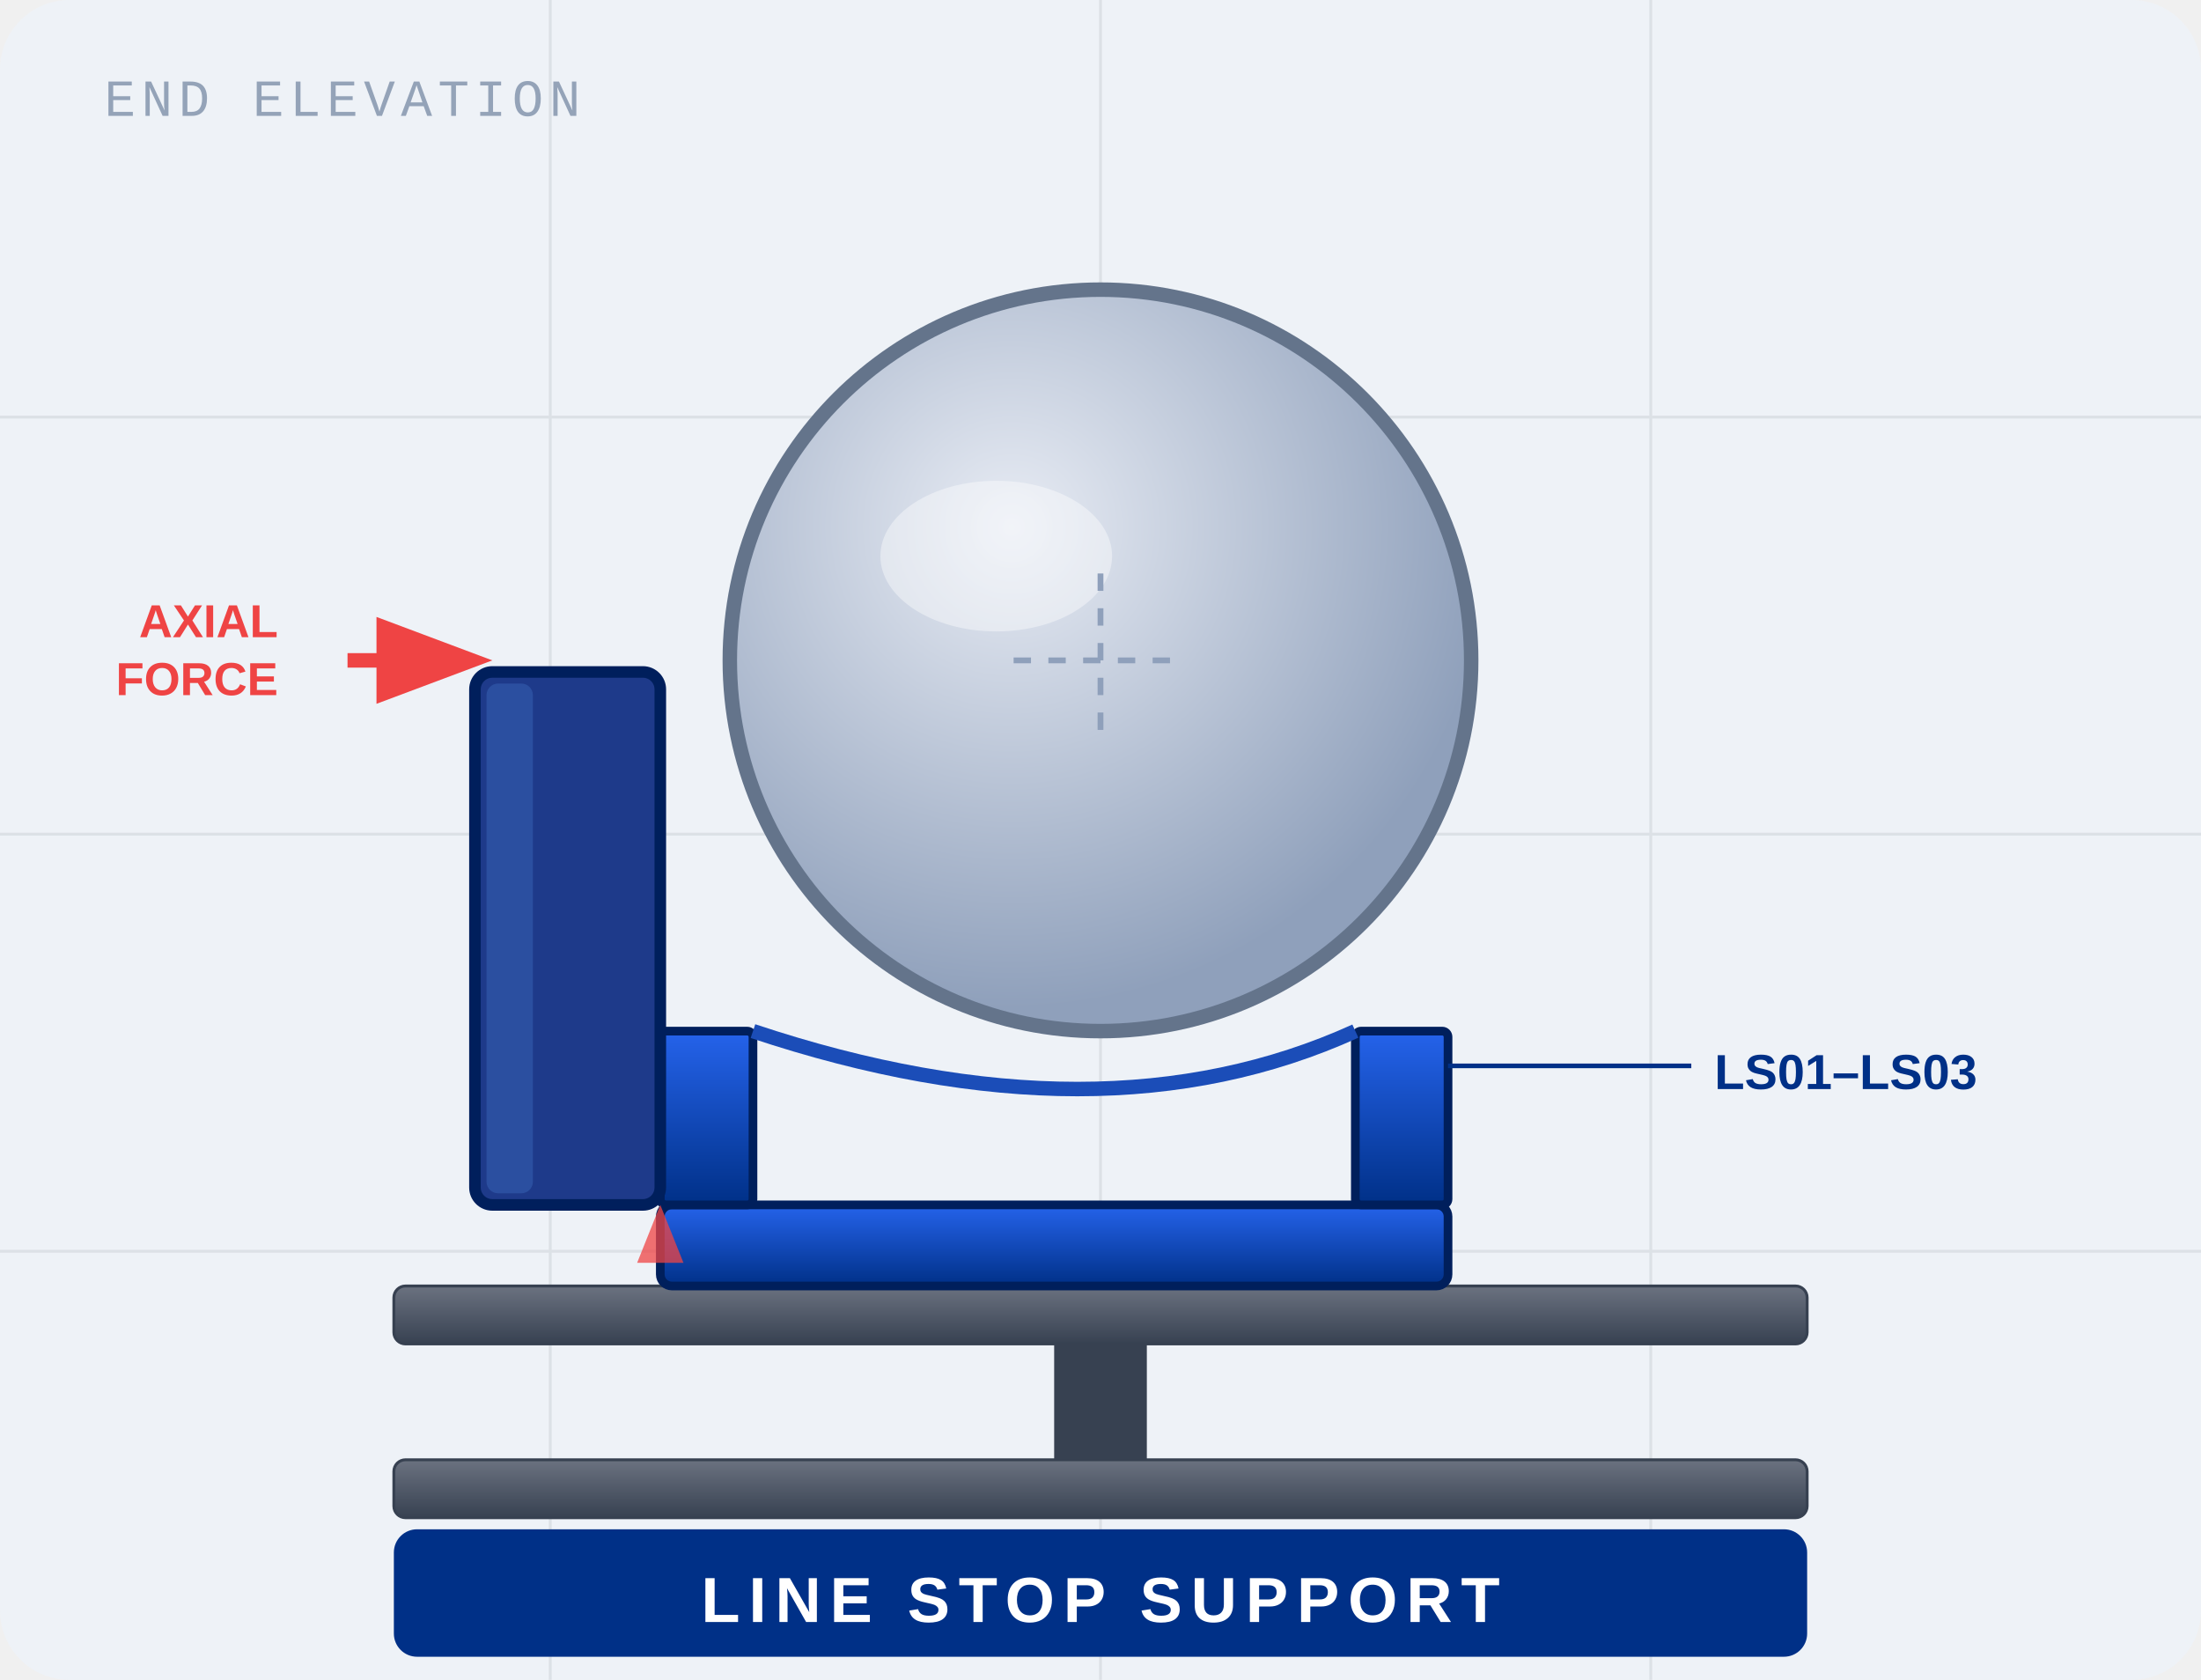
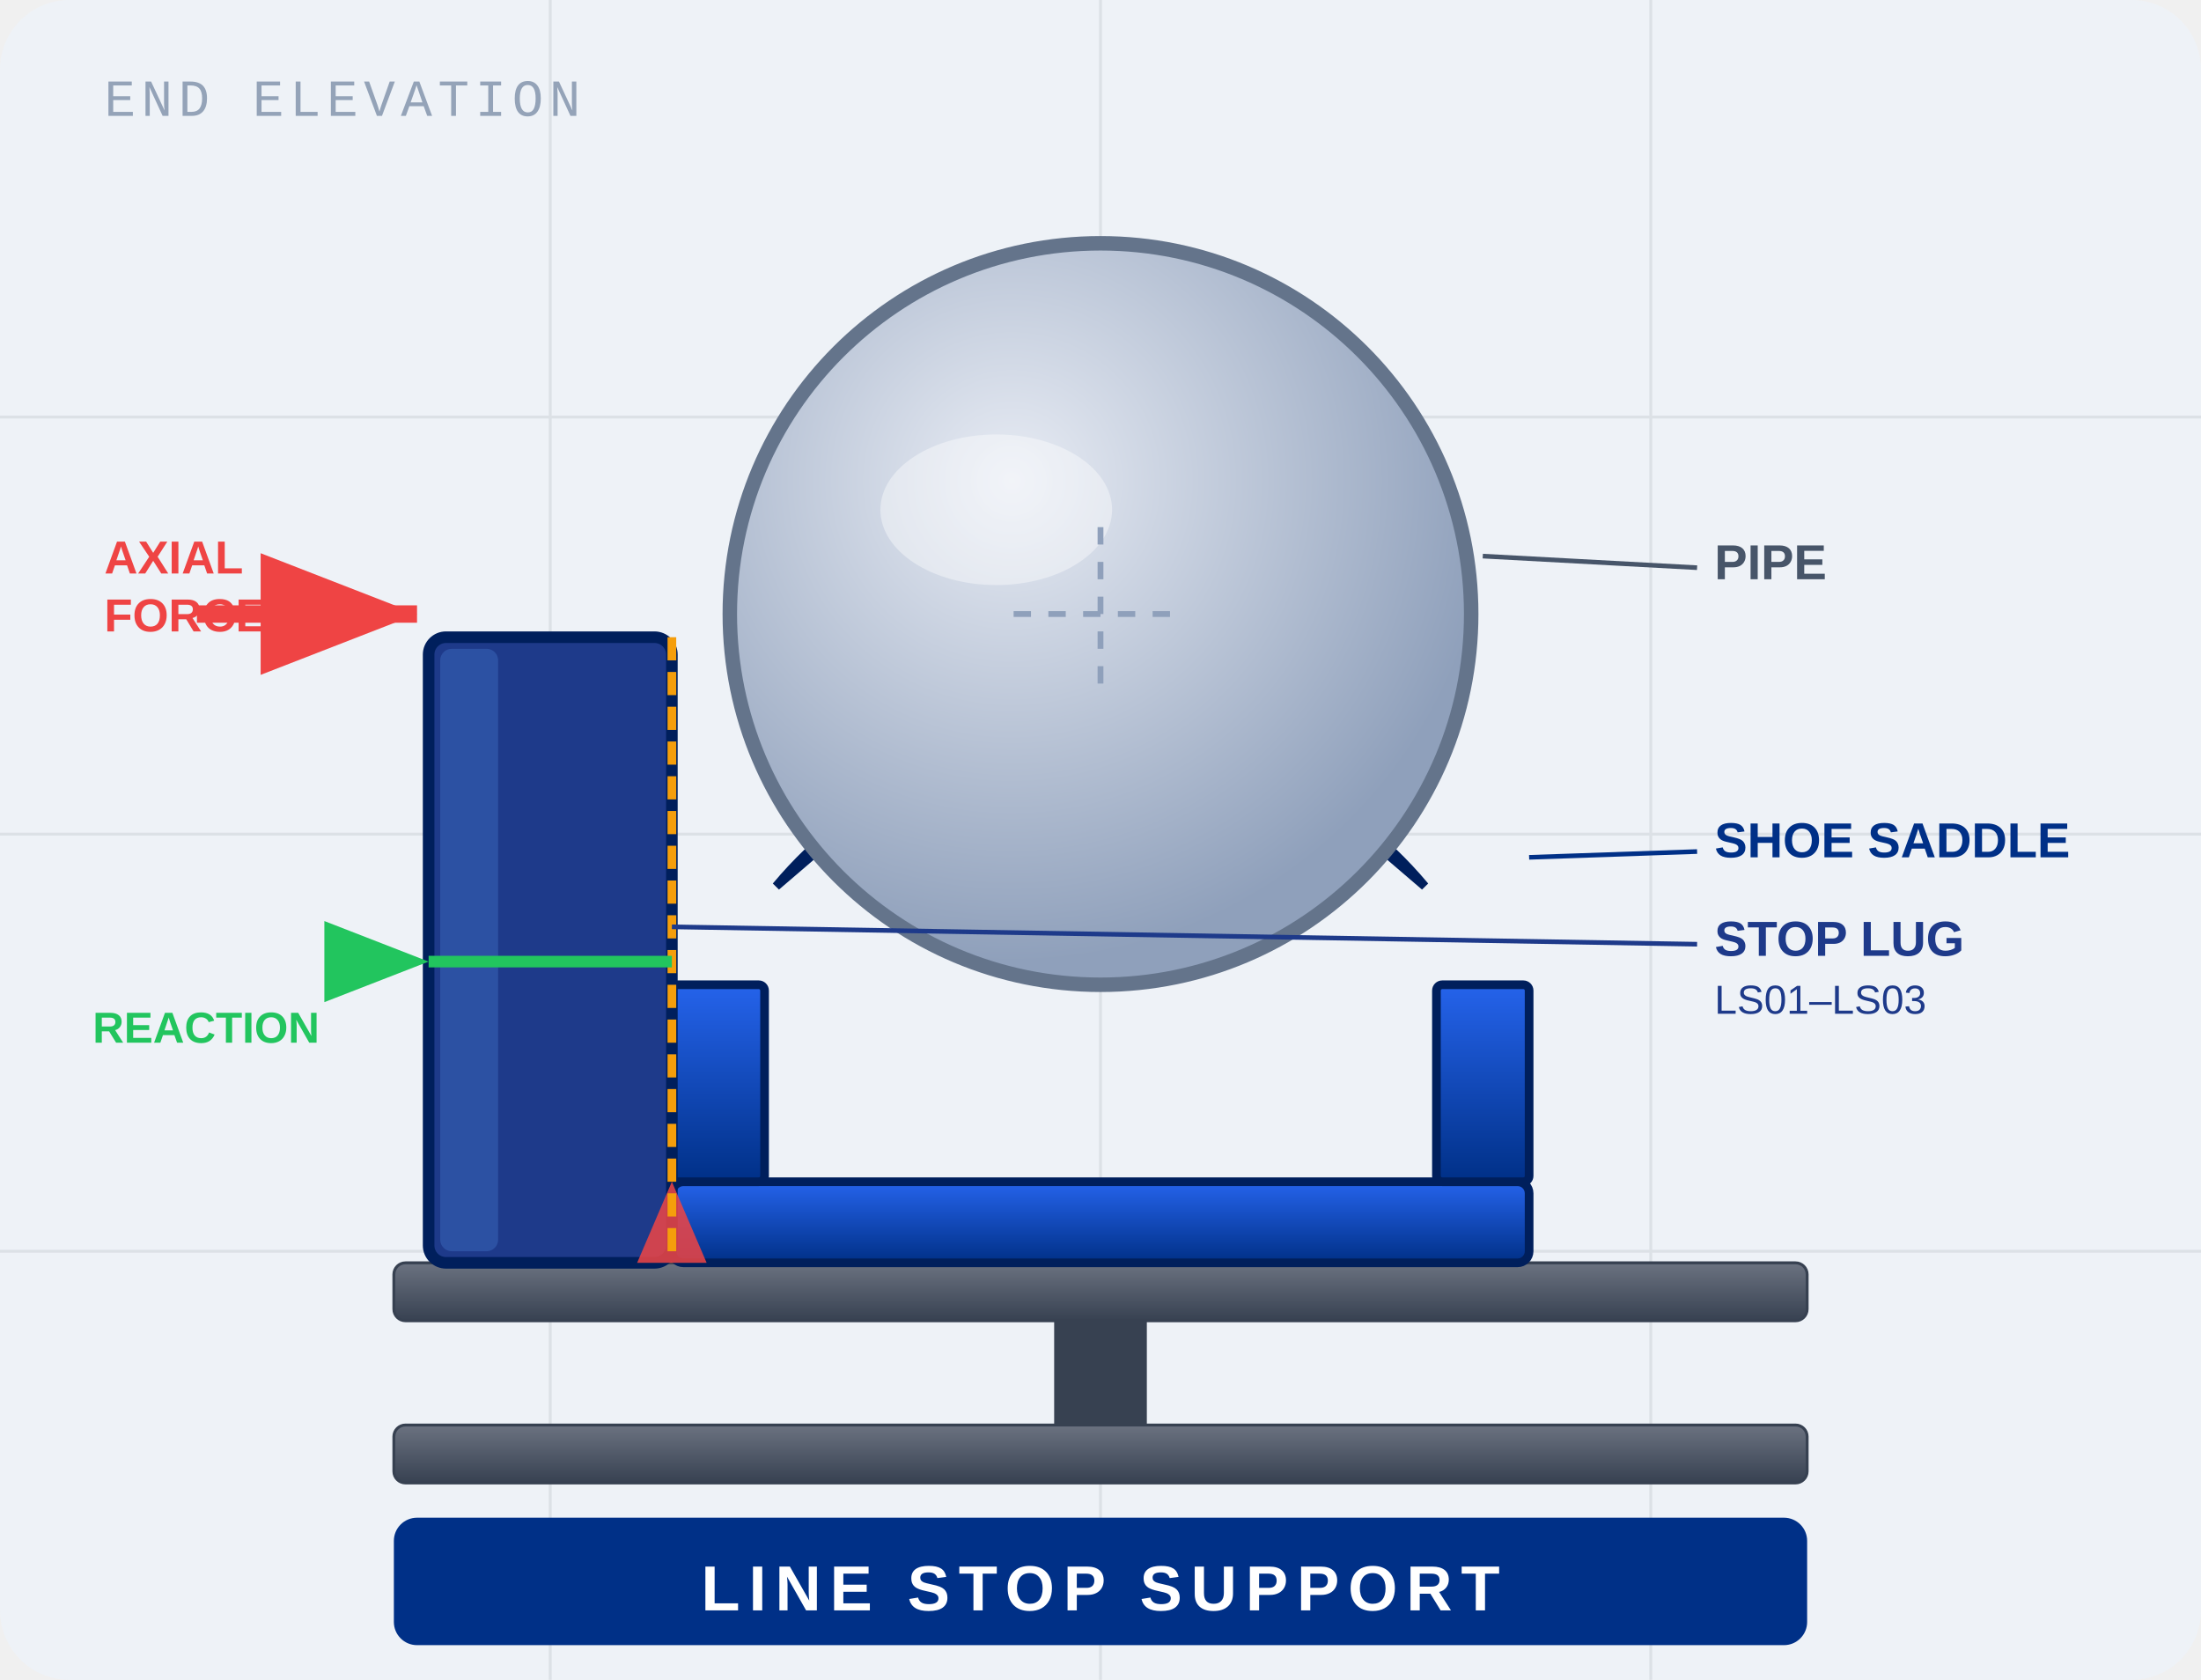
<svg xmlns="http://www.w3.org/2000/svg" viewBox="0 0 380 290">
  <defs>
    <radialGradient id="pg" cx="38%" cy="32%" r="65%">
      <stop offset="0%" stop-color="#E8ECF4" />
      <stop offset="100%" stop-color="#8FA0BB" />
    </radialGradient>
    <linearGradient id="sg" x1="0" y1="0" x2="0" y2="1">
      <stop offset="0%" stop-color="#6B7280" />
      <stop offset="100%" stop-color="#374151" />
    </linearGradient>
    <linearGradient id="stop_g" x1="0" y1="0" x2="0" y2="1">
      <stop offset="0%" stop-color="#2563EB" />
      <stop offset="100%" stop-color="#003087" />
    </linearGradient>
-     <marker id="force_arr" markerWidth="8" markerHeight="8" refX="6" refY="3" orient="auto">
-       <path d="M0,0 L0,6 L8,3 z" fill="#EF4444" />
+     <marker id="force_arr" markerWidth="9" markerHeight="7" refX="9" refY="3.5" orient="auto">
+       <path d="M0,0 L0,7 L9,3.5 z" fill="#EF4444" />
+     </marker>
+     <marker id="react_arr" markerWidth="9" markerHeight="7" refX="0" refY="3.5" orient="auto">
+       <path d="M9,0 L9,7 L0,3.5 z" fill="#22C55E" />
    </marker>
  </defs>
  <rect width="380" height="290" fill="#EEF2F7" rx="12" />
  <g stroke="#D1D5DB" stroke-width="0.5" opacity="0.6">
    <line x1="0" y1="72" x2="380" y2="72" />
    <line x1="0" y1="144" x2="380" y2="144" />
    <line x1="0" y1="216" x2="380" y2="216" />
    <line x1="95" y1="0" x2="95" y2="290" />
    <line x1="190" y1="0" x2="190" y2="290" />
    <line x1="285" y1="0" x2="285" y2="290" />
  </g>
  <text x="18" y="20" font-family="'Courier New',monospace" font-size="9" fill="#94A3B8" letter-spacing="1">END ELEVATION</text>
-   <rect x="68" y="222" width="244" height="10" rx="2" fill="url(#sg)" stroke="#374151" stroke-width="0.5" />
-   <rect x="182" y="232" width="16" height="20" fill="#374151" />
-   <rect x="68" y="252" width="244" height="10" rx="2" fill="url(#sg)" stroke="#374151" stroke-width="0.5" />
-   <rect x="114" y="208" width="136" height="14" rx="2" fill="url(#stop_g)" stroke="#001F5C" stroke-width="1.5" />
-   <rect x="114" y="178" width="16" height="30" rx="1" fill="url(#stop_g)" stroke="#001F5C" stroke-width="1.5" />
-   <rect x="234" y="178" width="16" height="30" rx="1" fill="url(#stop_g)" stroke="#001F5C" stroke-width="1.5" />
-   <path d="M 130,178 Q 190,198 234,178" fill="none" stroke="#1B4DB8" stroke-width="2.5" />
-   <rect x="82" y="116" width="32" height="92" rx="3" fill="#1E3A8A" stroke="#001F5C" stroke-width="2" />
-   <rect x="84" y="118" width="8" height="88" rx="2" fill="rgba(96,165,250,0.2)" />
-   <polygon points="114,208 110,218 118,218" fill="#EF4444" opacity="0.75" />
-   <circle cx="190" cy="114" r="64" fill="url(#pg)" stroke="#64748B" stroke-width="2.5" />
-   <ellipse cx="172" cy="96" rx="20" ry="13" fill="rgba(255,255,255,0.4)" />
-   <line x1="190" y1="99" x2="190" y2="129" stroke="#8FA0BB" stroke-width="1" stroke-dasharray="3,3" />
-   <line x1="175" y1="114" x2="205" y2="114" stroke="#8FA0BB" stroke-width="1" stroke-dasharray="3,3" />
-   <line x1="60" y1="114" x2="80" y2="114" stroke="#EF4444" stroke-width="2.5" marker-end="url(#force_arr)" />
-   <text x="24" y="110" font-family="'Arial',sans-serif" font-size="8" fill="#EF4444" font-weight="700">AXIAL</text>
-   <text x="20" y="120" font-family="'Arial',sans-serif" font-size="8" fill="#EF4444" font-weight="700">FORCE</text>
-   <text x="296" y="188" font-family="'Arial',sans-serif" font-size="8.5" fill="#003087" font-weight="700">LS01–LS03</text>
-   <line x1="250" y1="184" x2="292" y2="184" stroke="#003087" stroke-width="0.8" />
-   <rect x="68" y="264" width="244" height="22" rx="4" fill="#003087" />
-   <text x="190" y="280" text-anchor="middle" font-family="'Arial',sans-serif" font-size="11" font-weight="700" fill="white" letter-spacing="1.5">LINE STOP SUPPORT</text>
+   <rect x="68" y="218" width="244" height="10" rx="2" fill="url(#sg)" stroke="#374151" stroke-width="0.5" />
+   <rect x="182" y="228" width="16" height="18" fill="#374151" />
+   <rect x="68" y="246" width="244" height="10" rx="2" fill="url(#sg)" stroke="#374151" stroke-width="0.5" />
+   <rect x="116" y="204" width="148" height="14" rx="2" fill="url(#stop_g)" stroke="#001F5C" stroke-width="1.5" />
+   <rect x="116" y="170" width="16" height="34" rx="1" fill="url(#stop_g)" stroke="#001F5C" stroke-width="1.5" />
+   <rect x="248" y="170" width="16" height="34" rx="1" fill="url(#stop_g)" stroke="#001F5C" stroke-width="1.5" />
+   <path d="M 141,147 A 64 64 0 0 1 239,147 L 246,153 A 73 73 0 0 0 134,153 Z" fill="url(#stop_g)" stroke="#001F5C" stroke-width="1.5" />
+   <rect x="74" y="110" width="42" height="108" rx="3" fill="#1E3A8A" stroke="#001F5C" stroke-width="2" />
+   <rect x="76" y="112" width="10" height="104" rx="2" fill="rgba(96,165,250,0.22)" />
+   <polygon points="116,204 110,218 122,218" fill="#EF4444" opacity="0.85" />
+   <line x1="116" y1="110" x2="116" y2="218" stroke="#F59E0B" stroke-width="1.5" stroke-dasharray="4,2" />
+   <circle cx="190" cy="106" r="64" fill="url(#pg)" stroke="#64748B" stroke-width="2.5" />
+   <ellipse cx="172" cy="88" rx="20" ry="13" fill="rgba(255,255,255,0.4)" />
+   <line x1="190" y1="91" x2="190" y2="121" stroke="#8FA0BB" stroke-width="1" stroke-dasharray="3,3" />
+   <line x1="175" y1="106" x2="205" y2="106" stroke="#8FA0BB" stroke-width="1" stroke-dasharray="3,3" />
+   <line x1="34" y1="106" x2="72" y2="106" stroke="#EF4444" stroke-width="3" marker-end="url(#force_arr)" />
+   <text x="18" y="99" font-family="'Arial',sans-serif" font-size="8" fill="#EF4444" font-weight="700">AXIAL</text>
+   <text x="18" y="109" font-family="'Arial',sans-serif" font-size="8" fill="#EF4444" font-weight="700">FORCE</text>
+   <line x1="116" y1="166" x2="74" y2="166" stroke="#22C55E" stroke-width="2" marker-end="url(#react_arr)" />
+   <text x="16" y="180" font-family="'Arial',sans-serif" font-size="7.5" fill="#22C55E" font-weight="700">REACTION</text>
+   <text x="296" y="100" font-family="'Arial',sans-serif" font-size="8.5" fill="#475569" font-weight="700">PIPE</text>
+   <line x1="256" y1="96" x2="293" y2="98" stroke="#475569" stroke-width="0.8" />
+   <text x="296" y="148" font-family="'Arial',sans-serif" font-size="8.5" fill="#003087" font-weight="700">SHOE SADDLE</text>
+   <line x1="264" y1="148" x2="293" y2="147" stroke="#003087" stroke-width="0.8" />
+   <text x="296" y="165" font-family="'Arial',sans-serif" font-size="8.5" fill="#1E3A8A" font-weight="700">STOP LUG</text>
+   <text x="296" y="175" font-family="'Arial',sans-serif" font-size="7" fill="#1E3A8A">LS01–LS03</text>
+   <line x1="116" y1="160" x2="293" y2="163" stroke="#1E3A8A" stroke-width="0.8" />
+   <rect x="68" y="262" width="244" height="22" rx="4" fill="#003087" />
+   <text x="190" y="278" text-anchor="middle" font-family="'Arial',sans-serif" font-size="11" font-weight="700" fill="white" letter-spacing="1.5">LINE STOP SUPPORT</text>
</svg>
